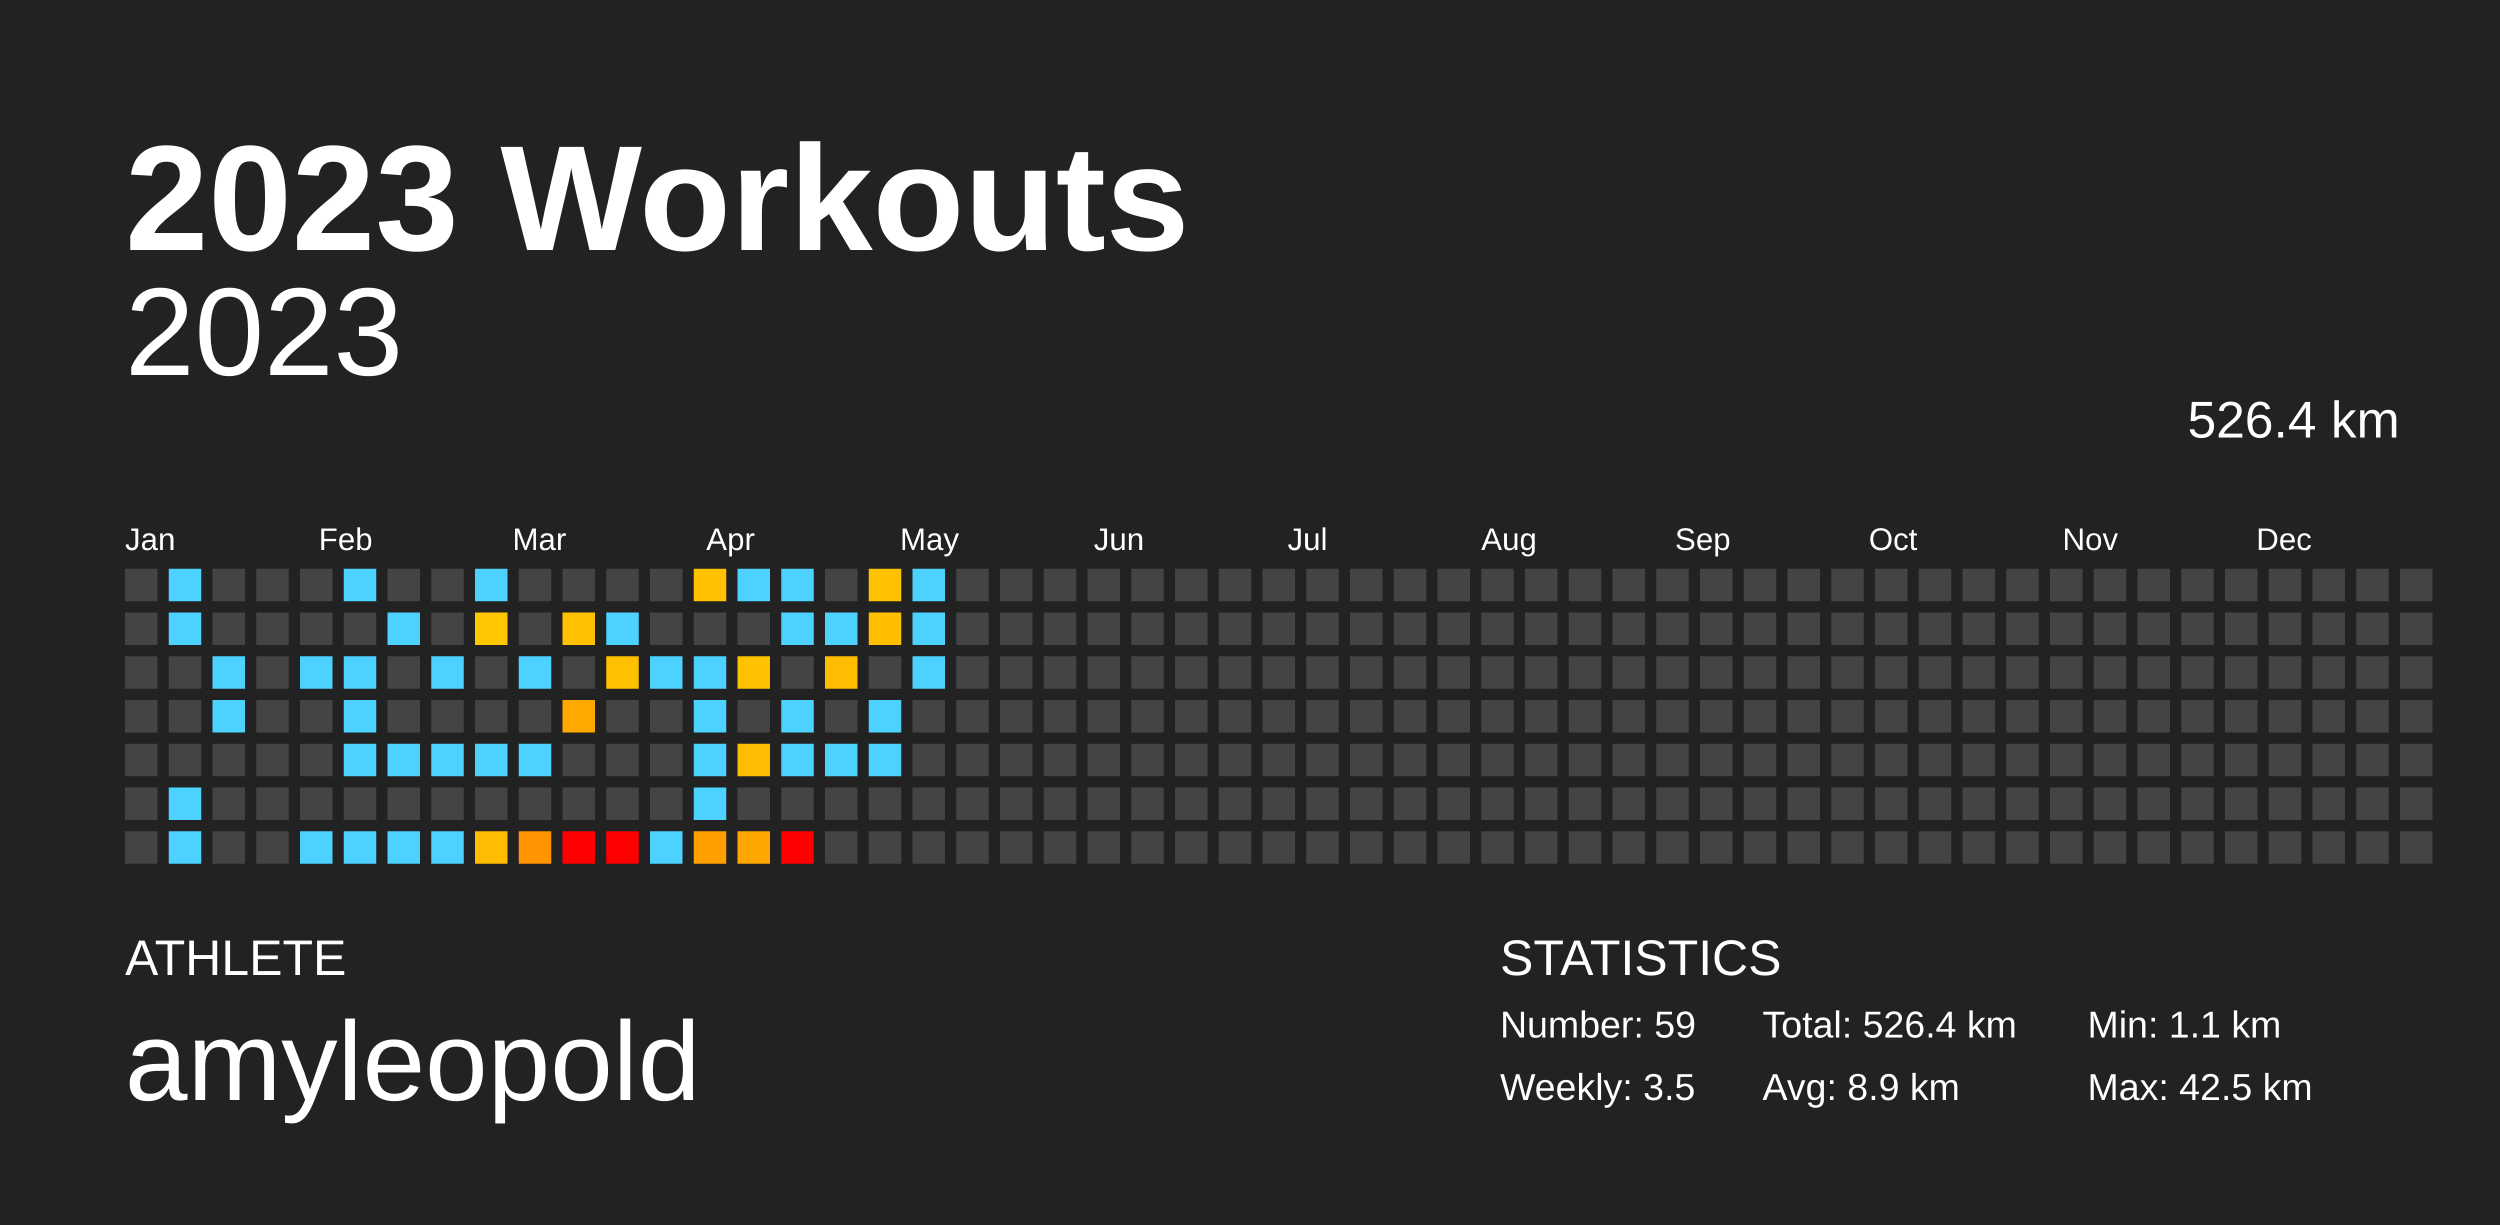
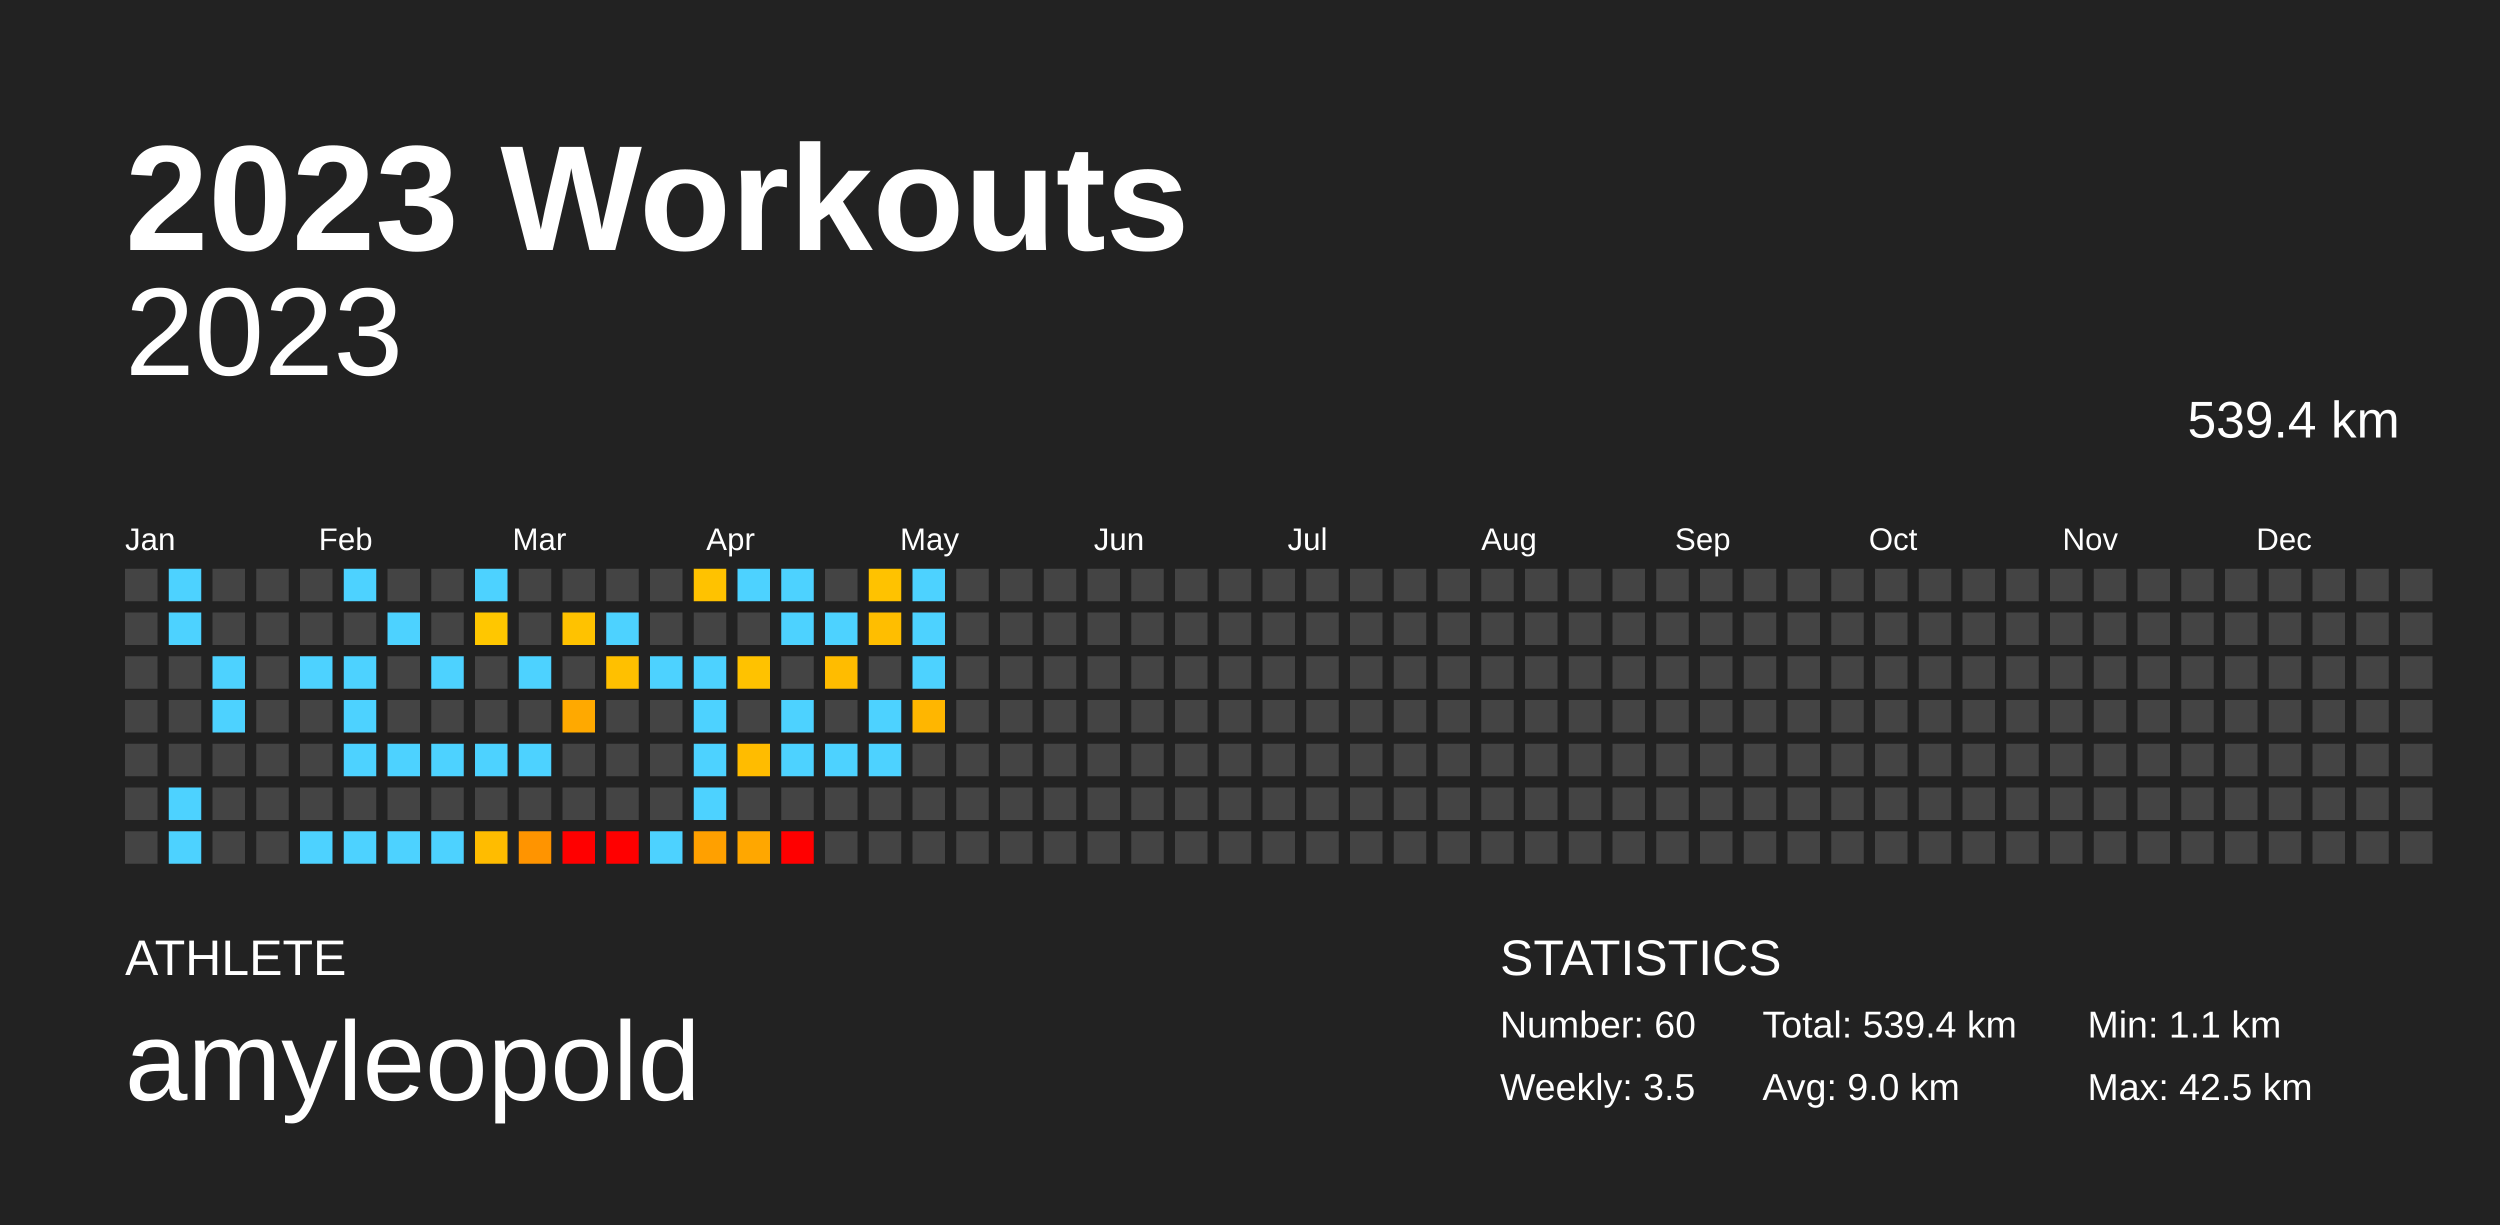
<svg xmlns="http://www.w3.org/2000/svg" baseProfile="full" height="98mm" version="1.1" viewBox="0,0,200,98" width="200mm">
  <defs />
  <rect fill="#222222" height="98" width="200" x="0" y="0" />
  <text fill="#FFFFFF" style="font-size:12px; font-family:Arial; font-weight:bold;" x="10" y="20">2023 Workouts</text>
  <text fill="#FFFFFF" style="font-size:4px; font-family:Arial" x="10" y="78">ATHLETE</text>
  <text fill="#FFFFFF" style="font-size:9px; font-family:Arial" x="10" y="88">amyleopold</text>
  <text fill="#FFFFFF" style="font-size:4px; font-family:Arial" x="120" y="78">STATISTICS</text>
-   <text fill="#FFFFFF" style="font-size:3px; font-family:Arial" x="120" y="83">Number: 59</text>
+   <text fill="#FFFFFF" style="font-size:3px; font-family:Arial" x="120" y="83">Number: 60</text>
  <text fill="#FFFFFF" style="font-size:3px; font-family:Arial" x="120" y="88">Weekly: 3.5</text>
-   <text fill="#FFFFFF" style="font-size:3px; font-family:Arial" x="141" y="83">Total: 526.4 km</text>
-   <text fill="#FFFFFF" style="font-size:3px; font-family:Arial" x="141" y="88">Avg: 8.9 km</text>
+   <text fill="#FFFFFF" style="font-size:3px; font-family:Arial" x="141" y="83">Total: 539.4 km</text>
+   <text fill="#FFFFFF" style="font-size:3px; font-family:Arial" x="141" y="88">Avg: 9.0 km</text>
  <text fill="#FFFFFF" style="font-size:3px; font-family:Arial" x="167" y="83">Min: 1.1 km</text>
  <text fill="#FFFFFF" style="font-size:3px; font-family:Arial" x="167" y="88">Max: 42.5 km</text>
  <text alignment-baseline="hanging" fill="#FFFFFF" style="font-size:10.0px; font-family:Arial;" x="10" y="30">2023</text>
-   <text alignment-baseline="hanging" fill="#FFFFFF" style="font-size:4.125px; font-family:Arial;" x="175" y="35">526.4 km</text>
+   <text alignment-baseline="hanging" fill="#FFFFFF" style="font-size:4.125px; font-family:Arial;" x="175" y="35">539.4 km</text>
  <text fill="#FFFFFF" style="font-size:2.5px; font-family:Arial" x="10.0" y="44">Jan</text>
  <text fill="#FFFFFF" style="font-size:2.5px; font-family:Arial" x="25.5" y="44">Feb</text>
  <text fill="#FFFFFF" style="font-size:2.5px; font-family:Arial" x="41.0" y="44">Mar</text>
  <text fill="#FFFFFF" style="font-size:2.5px; font-family:Arial" x="56.5" y="44">Apr</text>
  <text fill="#FFFFFF" style="font-size:2.5px; font-family:Arial" x="72.0" y="44">May</text>
  <text fill="#FFFFFF" style="font-size:2.5px; font-family:Arial" x="87.5" y="44">Jun</text>
  <text fill="#FFFFFF" style="font-size:2.5px; font-family:Arial" x="103.0" y="44">Jul</text>
  <text fill="#FFFFFF" style="font-size:2.5px; font-family:Arial" x="118.5" y="44">Aug</text>
  <text fill="#FFFFFF" style="font-size:2.5px; font-family:Arial" x="134.0" y="44">Sep</text>
  <text fill="#FFFFFF" style="font-size:2.5px; font-family:Arial" x="149.5" y="44">Oct</text>
  <text fill="#FFFFFF" style="font-size:2.5px; font-family:Arial" x="165.0" y="44">Nov</text>
  <text fill="#FFFFFF" style="font-size:2.5px; font-family:Arial" x="180.5" y="44">Dec</text>
  <rect fill="#444444" height="2.6" width="2.6" x="10.0" y="45.5" />
  <rect fill="#444444" height="2.6" width="2.6" x="10.0" y="49.0" />
  <rect fill="#444444" height="2.6" width="2.6" x="10.0" y="52.5" />
  <rect fill="#444444" height="2.6" width="2.6" x="10.0" y="56.0" />
  <rect fill="#444444" height="2.6" width="2.6" x="10.0" y="59.5" />
  <rect fill="#444444" height="2.6" width="2.6" x="10.0" y="63.0" />
  <rect fill="#444444" height="2.6" width="2.6" x="10.0" y="66.5" />
  <rect fill="#4dd2ff" height="2.6" width="2.6" x="13.5" y="45.5" />
  <rect fill="#4dd2ff" height="2.6" width="2.6" x="13.5" y="49.0" />
  <rect fill="#444444" height="2.6" width="2.6" x="13.5" y="52.5" />
  <rect fill="#444444" height="2.6" width="2.6" x="13.5" y="56.0" />
  <rect fill="#444444" height="2.6" width="2.6" x="13.5" y="59.5" />
  <rect fill="#4dd2ff" height="2.6" width="2.6" x="13.5" y="63.0" />
  <rect fill="#4dd2ff" height="2.6" width="2.6" x="13.5" y="66.5" />
  <rect fill="#444444" height="2.6" width="2.6" x="17.0" y="45.5" />
  <rect fill="#444444" height="2.6" width="2.6" x="17.0" y="49.0" />
  <rect fill="#4dd2ff" height="2.6" width="2.6" x="17.0" y="52.5" />
  <rect fill="#4dd2ff" height="2.6" width="2.6" x="17.0" y="56.0" />
  <rect fill="#444444" height="2.6" width="2.6" x="17.0" y="59.5" />
  <rect fill="#444444" height="2.6" width="2.6" x="17.0" y="63.0" />
  <rect fill="#444444" height="2.6" width="2.6" x="17.0" y="66.5" />
  <rect fill="#444444" height="2.6" width="2.6" x="20.5" y="45.5" />
  <rect fill="#444444" height="2.6" width="2.6" x="20.5" y="49.0" />
  <rect fill="#444444" height="2.6" width="2.6" x="20.5" y="52.5" />
  <rect fill="#444444" height="2.6" width="2.6" x="20.5" y="56.0" />
  <rect fill="#444444" height="2.6" width="2.6" x="20.5" y="59.5" />
  <rect fill="#444444" height="2.6" width="2.6" x="20.5" y="63.0" />
  <rect fill="#444444" height="2.6" width="2.6" x="20.5" y="66.5" />
  <rect fill="#444444" height="2.6" width="2.6" x="24.0" y="45.5" />
  <rect fill="#444444" height="2.6" width="2.6" x="24.0" y="49.0" />
  <rect fill="#4dd2ff" height="2.6" width="2.6" x="24.0" y="52.5" />
  <rect fill="#444444" height="2.6" width="2.6" x="24.0" y="56.0" />
  <rect fill="#444444" height="2.6" width="2.6" x="24.0" y="59.5" />
  <rect fill="#444444" height="2.6" width="2.6" x="24.0" y="63.0" />
  <rect fill="#4dd2ff" height="2.6" width="2.6" x="24.0" y="66.5" />
  <rect fill="#4dd2ff" height="2.6" width="2.6" x="27.5" y="45.5" />
  <rect fill="#444444" height="2.6" width="2.6" x="27.5" y="49.0" />
  <rect fill="#4dd2ff" height="2.6" width="2.6" x="27.5" y="52.5" />
  <rect fill="#4dd2ff" height="2.6" width="2.6" x="27.5" y="56.0" />
  <rect fill="#4dd2ff" height="2.6" width="2.6" x="27.5" y="59.5" />
  <rect fill="#444444" height="2.6" width="2.6" x="27.5" y="63.0" />
  <rect fill="#4dd2ff" height="2.6" width="2.6" x="27.5" y="66.5" />
  <rect fill="#444444" height="2.6" width="2.6" x="31.0" y="45.5" />
  <rect fill="#4dd2ff" height="2.6" width="2.6" x="31.0" y="49.0" />
  <rect fill="#444444" height="2.6" width="2.6" x="31.0" y="52.5" />
  <rect fill="#444444" height="2.6" width="2.6" x="31.0" y="56.0" />
  <rect fill="#4dd2ff" height="2.6" width="2.6" x="31.0" y="59.5" />
  <rect fill="#444444" height="2.6" width="2.6" x="31.0" y="63.0" />
  <rect fill="#4dd2ff" height="2.6" width="2.6" x="31.0" y="66.5" />
  <rect fill="#444444" height="2.6" width="2.6" x="34.5" y="45.5" />
  <rect fill="#444444" height="2.6" width="2.6" x="34.5" y="49.0" />
  <rect fill="#4dd2ff" height="2.6" width="2.6" x="34.5" y="52.5" />
  <rect fill="#444444" height="2.6" width="2.6" x="34.5" y="56.0" />
  <rect fill="#4dd2ff" height="2.6" width="2.6" x="34.5" y="59.5" />
  <rect fill="#444444" height="2.6" width="2.6" x="34.5" y="63.0" />
  <rect fill="#4dd2ff" height="2.6" width="2.6" x="34.5" y="66.5" />
  <rect fill="#4dd2ff" height="2.6" width="2.6" x="38.0" y="45.5" />
  <rect fill="#ffc700" height="2.6" width="2.6" x="38.0" y="49.0" />
  <rect fill="#444444" height="2.6" width="2.6" x="38.0" y="52.5" />
  <rect fill="#444444" height="2.6" width="2.6" x="38.0" y="56.0" />
  <rect fill="#4dd2ff" height="2.6" width="2.6" x="38.0" y="59.5" />
  <rect fill="#444444" height="2.6" width="2.6" x="38.0" y="63.0" />
  <rect fill="#ffbc00" height="2.6" width="2.6" x="38.0" y="66.5" />
  <rect fill="#444444" height="2.6" width="2.6" x="41.5" y="45.5" />
  <rect fill="#444444" height="2.6" width="2.6" x="41.5" y="49.0" />
  <rect fill="#4dd2ff" height="2.6" width="2.6" x="41.5" y="52.5" />
  <rect fill="#444444" height="2.6" width="2.6" x="41.5" y="56.0" />
  <rect fill="#4dd2ff" height="2.6" width="2.6" x="41.5" y="59.5" />
  <rect fill="#444444" height="2.6" width="2.6" x="41.5" y="63.0" />
  <rect fill="#ff9400" height="2.6" width="2.6" x="41.5" y="66.5" />
  <rect fill="#444444" height="2.6" width="2.6" x="45.0" y="45.5" />
  <rect fill="#ffc200" height="2.6" width="2.6" x="45.0" y="49.0" />
  <rect fill="#444444" height="2.6" width="2.6" x="45.0" y="52.5" />
  <rect fill="#ffa900" height="2.6" width="2.6" x="45.0" y="56.0" />
  <rect fill="#444444" height="2.6" width="2.6" x="45.0" y="59.5" />
  <rect fill="#444444" height="2.6" width="2.6" x="45.0" y="63.0" />
  <rect fill="red" height="2.6" width="2.6" x="45.0" y="66.5" />
  <rect fill="#444444" height="2.6" width="2.6" x="48.5" y="45.5" />
  <rect fill="#4dd2ff" height="2.6" width="2.6" x="48.5" y="49.0" />
  <rect fill="#ffc000" height="2.6" width="2.6" x="48.5" y="52.5" />
  <rect fill="#444444" height="2.6" width="2.6" x="48.5" y="56.0" />
  <rect fill="#444444" height="2.6" width="2.6" x="48.5" y="59.5" />
  <rect fill="#444444" height="2.6" width="2.6" x="48.5" y="63.0" />
  <rect fill="red" height="2.6" width="2.6" x="48.5" y="66.5" />
  <rect fill="#444444" height="2.6" width="2.6" x="52.0" y="45.5" />
  <rect fill="#444444" height="2.6" width="2.6" x="52.0" y="49.0" />
  <rect fill="#4dd2ff" height="2.6" width="2.6" x="52.0" y="52.5" />
  <rect fill="#444444" height="2.6" width="2.6" x="52.0" y="56.0" />
  <rect fill="#444444" height="2.6" width="2.6" x="52.0" y="59.5" />
  <rect fill="#444444" height="2.6" width="2.6" x="52.0" y="63.0" />
  <rect fill="#4dd2ff" height="2.6" width="2.6" x="52.0" y="66.5" />
  <rect fill="#ffc200" height="2.6" width="2.6" x="55.5" y="45.5" />
  <rect fill="#444444" height="2.6" width="2.6" x="55.5" y="49.0" />
  <rect fill="#4dd2ff" height="2.6" width="2.6" x="55.5" y="52.5" />
  <rect fill="#4dd2ff" height="2.6" width="2.6" x="55.5" y="56.0" />
  <rect fill="#4dd2ff" height="2.6" width="2.6" x="55.5" y="59.5" />
  <rect fill="#4dd2ff" height="2.6" width="2.6" x="55.5" y="63.0" />
  <rect fill="#ffa000" height="2.6" width="2.6" x="55.5" y="66.5" />
  <rect fill="#4dd2ff" height="2.6" width="2.6" x="59.0" y="45.5" />
  <rect fill="#444444" height="2.6" width="2.6" x="59.0" y="49.0" />
  <rect fill="#ffc200" height="2.6" width="2.6" x="59.0" y="52.5" />
  <rect fill="#444444" height="2.6" width="2.6" x="59.0" y="56.0" />
  <rect fill="#ffbc00" height="2.6" width="2.6" x="59.0" y="59.5" />
  <rect fill="#444444" height="2.6" width="2.6" x="59.0" y="63.0" />
  <rect fill="#ffa700" height="2.6" width="2.6" x="59.0" y="66.5" />
  <rect fill="#4dd2ff" height="2.6" width="2.6" x="62.5" y="45.5" />
  <rect fill="#4dd2ff" height="2.6" width="2.6" x="62.5" y="49.0" />
  <rect fill="#444444" height="2.6" width="2.6" x="62.5" y="52.5" />
  <rect fill="#4dd2ff" height="2.6" width="2.6" x="62.5" y="56.0" />
  <rect fill="#4dd2ff" height="2.6" width="2.6" x="62.5" y="59.5" />
  <rect fill="#444444" height="2.6" width="2.6" x="62.5" y="63.0" />
  <rect fill="red" height="2.6" width="2.6" x="62.5" y="66.5" />
  <rect fill="#444444" height="2.6" width="2.6" x="66.0" y="45.5" />
  <rect fill="#4dd2ff" height="2.6" width="2.6" x="66.0" y="49.0" />
  <rect fill="#ffbc00" height="2.6" width="2.6" x="66.0" y="52.5" />
  <rect fill="#444444" height="2.6" width="2.6" x="66.0" y="56.0" />
  <rect fill="#4dd2ff" height="2.6" width="2.6" x="66.0" y="59.5" />
  <rect fill="#444444" height="2.6" width="2.6" x="66.0" y="63.0" />
  <rect fill="#444444" height="2.6" width="2.6" x="66.0" y="66.5" />
  <rect fill="#ffc200" height="2.6" width="2.6" x="69.5" y="45.5" />
  <rect fill="#ffbe00" height="2.6" width="2.6" x="69.5" y="49.0" />
  <rect fill="#444444" height="2.6" width="2.6" x="69.5" y="52.5" />
  <rect fill="#4dd2ff" height="2.6" width="2.6" x="69.5" y="56.0" />
  <rect fill="#4dd2ff" height="2.6" width="2.6" x="69.5" y="59.5" />
  <rect fill="#444444" height="2.6" width="2.6" x="69.5" y="63.0" />
  <rect fill="#444444" height="2.6" width="2.6" x="69.5" y="66.5" />
  <rect fill="#4dd2ff" height="2.6" width="2.6" x="73.0" y="45.5" />
  <rect fill="#4dd2ff" height="2.6" width="2.6" x="73.0" y="49.0" />
  <rect fill="#4dd2ff" height="2.6" width="2.6" x="73.0" y="52.5" />
-   <rect fill="#444444" height="2.6" width="2.6" x="73.0" y="56.0" />
+   <rect fill="#ffb600" height="2.6" width="2.6" x="73.0" y="56.0" />
  <rect fill="#444444" height="2.6" width="2.6" x="73.0" y="59.5" />
  <rect fill="#444444" height="2.6" width="2.6" x="73.0" y="63.0" />
  <rect fill="#444444" height="2.6" width="2.6" x="73.0" y="66.5" />
  <rect fill="#444444" height="2.6" width="2.6" x="76.5" y="45.5" />
  <rect fill="#444444" height="2.6" width="2.6" x="76.5" y="49.0" />
  <rect fill="#444444" height="2.6" width="2.6" x="76.5" y="52.5" />
  <rect fill="#444444" height="2.6" width="2.6" x="76.5" y="56.0" />
  <rect fill="#444444" height="2.6" width="2.6" x="76.5" y="59.5" />
  <rect fill="#444444" height="2.6" width="2.6" x="76.5" y="63.0" />
  <rect fill="#444444" height="2.6" width="2.6" x="76.5" y="66.5" />
  <rect fill="#444444" height="2.6" width="2.6" x="80.0" y="45.5" />
  <rect fill="#444444" height="2.6" width="2.6" x="80.0" y="49.0" />
  <rect fill="#444444" height="2.6" width="2.6" x="80.0" y="52.5" />
  <rect fill="#444444" height="2.6" width="2.6" x="80.0" y="56.0" />
  <rect fill="#444444" height="2.6" width="2.6" x="80.0" y="59.5" />
  <rect fill="#444444" height="2.6" width="2.6" x="80.0" y="63.0" />
  <rect fill="#444444" height="2.6" width="2.6" x="80.0" y="66.5" />
  <rect fill="#444444" height="2.6" width="2.6" x="83.5" y="45.5" />
  <rect fill="#444444" height="2.6" width="2.6" x="83.5" y="49.0" />
  <rect fill="#444444" height="2.6" width="2.6" x="83.5" y="52.5" />
  <rect fill="#444444" height="2.6" width="2.6" x="83.5" y="56.0" />
  <rect fill="#444444" height="2.6" width="2.6" x="83.5" y="59.5" />
  <rect fill="#444444" height="2.6" width="2.6" x="83.5" y="63.0" />
  <rect fill="#444444" height="2.6" width="2.6" x="83.5" y="66.5" />
  <rect fill="#444444" height="2.6" width="2.6" x="87.0" y="45.5" />
  <rect fill="#444444" height="2.6" width="2.6" x="87.0" y="49.0" />
  <rect fill="#444444" height="2.6" width="2.6" x="87.0" y="52.5" />
  <rect fill="#444444" height="2.6" width="2.6" x="87.0" y="56.0" />
  <rect fill="#444444" height="2.6" width="2.6" x="87.0" y="59.5" />
  <rect fill="#444444" height="2.6" width="2.6" x="87.0" y="63.0" />
  <rect fill="#444444" height="2.6" width="2.6" x="87.0" y="66.5" />
  <rect fill="#444444" height="2.6" width="2.6" x="90.5" y="45.5" />
  <rect fill="#444444" height="2.6" width="2.6" x="90.5" y="49.0" />
  <rect fill="#444444" height="2.6" width="2.6" x="90.5" y="52.5" />
  <rect fill="#444444" height="2.6" width="2.6" x="90.5" y="56.0" />
  <rect fill="#444444" height="2.6" width="2.6" x="90.5" y="59.5" />
  <rect fill="#444444" height="2.6" width="2.6" x="90.5" y="63.0" />
  <rect fill="#444444" height="2.6" width="2.6" x="90.5" y="66.5" />
  <rect fill="#444444" height="2.6" width="2.6" x="94.0" y="45.5" />
  <rect fill="#444444" height="2.6" width="2.6" x="94.0" y="49.0" />
  <rect fill="#444444" height="2.6" width="2.6" x="94.0" y="52.5" />
  <rect fill="#444444" height="2.6" width="2.6" x="94.0" y="56.0" />
  <rect fill="#444444" height="2.6" width="2.6" x="94.0" y="59.5" />
  <rect fill="#444444" height="2.6" width="2.6" x="94.0" y="63.0" />
  <rect fill="#444444" height="2.6" width="2.6" x="94.0" y="66.5" />
  <rect fill="#444444" height="2.6" width="2.6" x="97.5" y="45.5" />
  <rect fill="#444444" height="2.6" width="2.6" x="97.5" y="49.0" />
  <rect fill="#444444" height="2.6" width="2.6" x="97.5" y="52.5" />
  <rect fill="#444444" height="2.6" width="2.6" x="97.5" y="56.0" />
  <rect fill="#444444" height="2.6" width="2.6" x="97.5" y="59.5" />
  <rect fill="#444444" height="2.6" width="2.6" x="97.5" y="63.0" />
  <rect fill="#444444" height="2.6" width="2.6" x="97.5" y="66.5" />
  <rect fill="#444444" height="2.6" width="2.6" x="101.0" y="45.5" />
  <rect fill="#444444" height="2.6" width="2.6" x="101.0" y="49.0" />
  <rect fill="#444444" height="2.6" width="2.6" x="101.0" y="52.5" />
  <rect fill="#444444" height="2.6" width="2.6" x="101.0" y="56.0" />
  <rect fill="#444444" height="2.6" width="2.6" x="101.0" y="59.5" />
  <rect fill="#444444" height="2.6" width="2.6" x="101.0" y="63.0" />
  <rect fill="#444444" height="2.6" width="2.6" x="101.0" y="66.5" />
  <rect fill="#444444" height="2.6" width="2.6" x="104.5" y="45.5" />
  <rect fill="#444444" height="2.6" width="2.6" x="104.5" y="49.0" />
  <rect fill="#444444" height="2.6" width="2.6" x="104.5" y="52.5" />
  <rect fill="#444444" height="2.6" width="2.6" x="104.5" y="56.0" />
  <rect fill="#444444" height="2.6" width="2.6" x="104.5" y="59.5" />
  <rect fill="#444444" height="2.6" width="2.6" x="104.5" y="63.0" />
  <rect fill="#444444" height="2.6" width="2.6" x="104.5" y="66.5" />
  <rect fill="#444444" height="2.6" width="2.6" x="108.0" y="45.5" />
  <rect fill="#444444" height="2.6" width="2.6" x="108.0" y="49.0" />
  <rect fill="#444444" height="2.6" width="2.6" x="108.0" y="52.5" />
  <rect fill="#444444" height="2.6" width="2.6" x="108.0" y="56.0" />
  <rect fill="#444444" height="2.6" width="2.6" x="108.0" y="59.5" />
  <rect fill="#444444" height="2.6" width="2.6" x="108.0" y="63.0" />
  <rect fill="#444444" height="2.6" width="2.6" x="108.0" y="66.5" />
  <rect fill="#444444" height="2.6" width="2.6" x="111.5" y="45.5" />
  <rect fill="#444444" height="2.6" width="2.6" x="111.5" y="49.0" />
  <rect fill="#444444" height="2.6" width="2.6" x="111.5" y="52.5" />
  <rect fill="#444444" height="2.6" width="2.6" x="111.5" y="56.0" />
  <rect fill="#444444" height="2.6" width="2.6" x="111.5" y="59.5" />
  <rect fill="#444444" height="2.6" width="2.6" x="111.5" y="63.0" />
  <rect fill="#444444" height="2.6" width="2.6" x="111.5" y="66.5" />
  <rect fill="#444444" height="2.6" width="2.6" x="115.0" y="45.5" />
  <rect fill="#444444" height="2.6" width="2.6" x="115.0" y="49.0" />
  <rect fill="#444444" height="2.6" width="2.6" x="115.0" y="52.5" />
  <rect fill="#444444" height="2.6" width="2.6" x="115.0" y="56.0" />
  <rect fill="#444444" height="2.6" width="2.6" x="115.0" y="59.5" />
  <rect fill="#444444" height="2.6" width="2.6" x="115.0" y="63.0" />
  <rect fill="#444444" height="2.6" width="2.6" x="115.0" y="66.5" />
  <rect fill="#444444" height="2.6" width="2.6" x="118.5" y="45.5" />
  <rect fill="#444444" height="2.6" width="2.6" x="118.5" y="49.0" />
  <rect fill="#444444" height="2.6" width="2.6" x="118.5" y="52.5" />
  <rect fill="#444444" height="2.6" width="2.6" x="118.5" y="56.0" />
  <rect fill="#444444" height="2.6" width="2.6" x="118.5" y="59.5" />
  <rect fill="#444444" height="2.6" width="2.6" x="118.5" y="63.0" />
  <rect fill="#444444" height="2.6" width="2.6" x="118.5" y="66.5" />
  <rect fill="#444444" height="2.6" width="2.6" x="122.0" y="45.5" />
  <rect fill="#444444" height="2.6" width="2.6" x="122.0" y="49.0" />
  <rect fill="#444444" height="2.6" width="2.6" x="122.0" y="52.5" />
  <rect fill="#444444" height="2.6" width="2.6" x="122.0" y="56.0" />
  <rect fill="#444444" height="2.6" width="2.6" x="122.0" y="59.5" />
  <rect fill="#444444" height="2.6" width="2.6" x="122.0" y="63.0" />
  <rect fill="#444444" height="2.6" width="2.6" x="122.0" y="66.5" />
  <rect fill="#444444" height="2.6" width="2.6" x="125.5" y="45.5" />
  <rect fill="#444444" height="2.6" width="2.6" x="125.5" y="49.0" />
  <rect fill="#444444" height="2.6" width="2.6" x="125.5" y="52.5" />
  <rect fill="#444444" height="2.6" width="2.6" x="125.5" y="56.0" />
  <rect fill="#444444" height="2.6" width="2.6" x="125.5" y="59.5" />
  <rect fill="#444444" height="2.6" width="2.6" x="125.5" y="63.0" />
  <rect fill="#444444" height="2.6" width="2.6" x="125.5" y="66.5" />
  <rect fill="#444444" height="2.6" width="2.6" x="129.0" y="45.5" />
  <rect fill="#444444" height="2.6" width="2.6" x="129.0" y="49.0" />
  <rect fill="#444444" height="2.6" width="2.6" x="129.0" y="52.5" />
  <rect fill="#444444" height="2.6" width="2.6" x="129.0" y="56.0" />
  <rect fill="#444444" height="2.6" width="2.6" x="129.0" y="59.5" />
  <rect fill="#444444" height="2.6" width="2.6" x="129.0" y="63.0" />
  <rect fill="#444444" height="2.6" width="2.6" x="129.0" y="66.5" />
  <rect fill="#444444" height="2.6" width="2.6" x="132.5" y="45.5" />
  <rect fill="#444444" height="2.6" width="2.6" x="132.5" y="49.0" />
  <rect fill="#444444" height="2.6" width="2.6" x="132.5" y="52.5" />
  <rect fill="#444444" height="2.6" width="2.6" x="132.5" y="56.0" />
  <rect fill="#444444" height="2.6" width="2.6" x="132.5" y="59.5" />
  <rect fill="#444444" height="2.6" width="2.6" x="132.5" y="63.0" />
  <rect fill="#444444" height="2.6" width="2.6" x="132.5" y="66.5" />
  <rect fill="#444444" height="2.6" width="2.6" x="136.0" y="45.5" />
  <rect fill="#444444" height="2.6" width="2.6" x="136.0" y="49.0" />
  <rect fill="#444444" height="2.6" width="2.6" x="136.0" y="52.5" />
  <rect fill="#444444" height="2.6" width="2.6" x="136.0" y="56.0" />
  <rect fill="#444444" height="2.6" width="2.6" x="136.0" y="59.5" />
  <rect fill="#444444" height="2.6" width="2.6" x="136.0" y="63.0" />
  <rect fill="#444444" height="2.6" width="2.6" x="136.0" y="66.5" />
  <rect fill="#444444" height="2.6" width="2.6" x="139.5" y="45.5" />
  <rect fill="#444444" height="2.6" width="2.6" x="139.5" y="49.0" />
  <rect fill="#444444" height="2.6" width="2.6" x="139.5" y="52.5" />
  <rect fill="#444444" height="2.6" width="2.6" x="139.5" y="56.0" />
  <rect fill="#444444" height="2.6" width="2.6" x="139.5" y="59.5" />
  <rect fill="#444444" height="2.6" width="2.6" x="139.5" y="63.0" />
  <rect fill="#444444" height="2.6" width="2.6" x="139.5" y="66.5" />
  <rect fill="#444444" height="2.6" width="2.6" x="143.0" y="45.5" />
  <rect fill="#444444" height="2.6" width="2.6" x="143.0" y="49.0" />
  <rect fill="#444444" height="2.6" width="2.6" x="143.0" y="52.5" />
  <rect fill="#444444" height="2.6" width="2.6" x="143.0" y="56.0" />
  <rect fill="#444444" height="2.6" width="2.6" x="143.0" y="59.5" />
  <rect fill="#444444" height="2.6" width="2.6" x="143.0" y="63.0" />
  <rect fill="#444444" height="2.6" width="2.6" x="143.0" y="66.5" />
  <rect fill="#444444" height="2.6" width="2.6" x="146.5" y="45.5" />
  <rect fill="#444444" height="2.6" width="2.6" x="146.5" y="49.0" />
  <rect fill="#444444" height="2.6" width="2.6" x="146.5" y="52.5" />
  <rect fill="#444444" height="2.6" width="2.6" x="146.5" y="56.0" />
  <rect fill="#444444" height="2.6" width="2.6" x="146.5" y="59.5" />
  <rect fill="#444444" height="2.6" width="2.6" x="146.5" y="63.0" />
  <rect fill="#444444" height="2.6" width="2.6" x="146.5" y="66.5" />
  <rect fill="#444444" height="2.6" width="2.6" x="150.0" y="45.5" />
  <rect fill="#444444" height="2.6" width="2.6" x="150.0" y="49.0" />
  <rect fill="#444444" height="2.6" width="2.6" x="150.0" y="52.5" />
  <rect fill="#444444" height="2.6" width="2.6" x="150.0" y="56.0" />
  <rect fill="#444444" height="2.6" width="2.6" x="150.0" y="59.5" />
  <rect fill="#444444" height="2.6" width="2.6" x="150.0" y="63.0" />
  <rect fill="#444444" height="2.6" width="2.6" x="150.0" y="66.5" />
  <rect fill="#444444" height="2.6" width="2.6" x="153.5" y="45.5" />
  <rect fill="#444444" height="2.6" width="2.6" x="153.5" y="49.0" />
  <rect fill="#444444" height="2.6" width="2.6" x="153.5" y="52.5" />
  <rect fill="#444444" height="2.6" width="2.6" x="153.5" y="56.0" />
  <rect fill="#444444" height="2.6" width="2.6" x="153.5" y="59.5" />
  <rect fill="#444444" height="2.6" width="2.6" x="153.5" y="63.0" />
  <rect fill="#444444" height="2.6" width="2.6" x="153.5" y="66.5" />
  <rect fill="#444444" height="2.6" width="2.6" x="157.0" y="45.5" />
  <rect fill="#444444" height="2.6" width="2.6" x="157.0" y="49.0" />
  <rect fill="#444444" height="2.6" width="2.6" x="157.0" y="52.5" />
  <rect fill="#444444" height="2.6" width="2.6" x="157.0" y="56.0" />
  <rect fill="#444444" height="2.6" width="2.6" x="157.0" y="59.5" />
  <rect fill="#444444" height="2.6" width="2.6" x="157.0" y="63.0" />
  <rect fill="#444444" height="2.6" width="2.6" x="157.0" y="66.5" />
  <rect fill="#444444" height="2.6" width="2.6" x="160.5" y="45.5" />
  <rect fill="#444444" height="2.6" width="2.6" x="160.5" y="49.0" />
  <rect fill="#444444" height="2.6" width="2.6" x="160.5" y="52.5" />
  <rect fill="#444444" height="2.6" width="2.6" x="160.5" y="56.0" />
  <rect fill="#444444" height="2.6" width="2.6" x="160.5" y="59.5" />
  <rect fill="#444444" height="2.6" width="2.6" x="160.5" y="63.0" />
  <rect fill="#444444" height="2.6" width="2.6" x="160.5" y="66.5" />
  <rect fill="#444444" height="2.6" width="2.6" x="164.0" y="45.5" />
  <rect fill="#444444" height="2.6" width="2.6" x="164.0" y="49.0" />
  <rect fill="#444444" height="2.6" width="2.6" x="164.0" y="52.5" />
  <rect fill="#444444" height="2.6" width="2.6" x="164.0" y="56.0" />
  <rect fill="#444444" height="2.6" width="2.6" x="164.0" y="59.5" />
  <rect fill="#444444" height="2.6" width="2.6" x="164.0" y="63.0" />
  <rect fill="#444444" height="2.6" width="2.6" x="164.0" y="66.5" />
  <rect fill="#444444" height="2.6" width="2.6" x="167.5" y="45.5" />
  <rect fill="#444444" height="2.6" width="2.6" x="167.5" y="49.0" />
  <rect fill="#444444" height="2.6" width="2.6" x="167.5" y="52.5" />
  <rect fill="#444444" height="2.6" width="2.6" x="167.5" y="56.0" />
  <rect fill="#444444" height="2.6" width="2.6" x="167.5" y="59.5" />
  <rect fill="#444444" height="2.6" width="2.6" x="167.5" y="63.0" />
  <rect fill="#444444" height="2.6" width="2.6" x="167.5" y="66.5" />
  <rect fill="#444444" height="2.6" width="2.6" x="171.0" y="45.5" />
  <rect fill="#444444" height="2.6" width="2.6" x="171.0" y="49.0" />
  <rect fill="#444444" height="2.6" width="2.6" x="171.0" y="52.5" />
  <rect fill="#444444" height="2.6" width="2.6" x="171.0" y="56.0" />
  <rect fill="#444444" height="2.6" width="2.6" x="171.0" y="59.5" />
  <rect fill="#444444" height="2.6" width="2.6" x="171.0" y="63.0" />
  <rect fill="#444444" height="2.6" width="2.6" x="171.0" y="66.5" />
  <rect fill="#444444" height="2.6" width="2.6" x="174.5" y="45.5" />
  <rect fill="#444444" height="2.6" width="2.6" x="174.5" y="49.0" />
  <rect fill="#444444" height="2.6" width="2.6" x="174.5" y="52.5" />
  <rect fill="#444444" height="2.6" width="2.6" x="174.5" y="56.0" />
  <rect fill="#444444" height="2.6" width="2.6" x="174.5" y="59.5" />
  <rect fill="#444444" height="2.6" width="2.6" x="174.5" y="63.0" />
  <rect fill="#444444" height="2.6" width="2.6" x="174.5" y="66.5" />
  <rect fill="#444444" height="2.6" width="2.6" x="178.0" y="45.5" />
  <rect fill="#444444" height="2.6" width="2.6" x="178.0" y="49.0" />
  <rect fill="#444444" height="2.6" width="2.6" x="178.0" y="52.5" />
  <rect fill="#444444" height="2.6" width="2.6" x="178.0" y="56.0" />
  <rect fill="#444444" height="2.6" width="2.6" x="178.0" y="59.5" />
  <rect fill="#444444" height="2.6" width="2.6" x="178.0" y="63.0" />
  <rect fill="#444444" height="2.6" width="2.6" x="178.0" y="66.5" />
  <rect fill="#444444" height="2.6" width="2.6" x="181.5" y="45.5" />
  <rect fill="#444444" height="2.6" width="2.6" x="181.5" y="49.0" />
  <rect fill="#444444" height="2.6" width="2.6" x="181.5" y="52.5" />
  <rect fill="#444444" height="2.6" width="2.6" x="181.5" y="56.0" />
  <rect fill="#444444" height="2.6" width="2.6" x="181.5" y="59.5" />
  <rect fill="#444444" height="2.6" width="2.6" x="181.5" y="63.0" />
  <rect fill="#444444" height="2.6" width="2.6" x="181.5" y="66.5" />
  <rect fill="#444444" height="2.6" width="2.6" x="185.0" y="45.5" />
  <rect fill="#444444" height="2.6" width="2.6" x="185.0" y="49.0" />
  <rect fill="#444444" height="2.6" width="2.6" x="185.0" y="52.5" />
  <rect fill="#444444" height="2.6" width="2.6" x="185.0" y="56.0" />
  <rect fill="#444444" height="2.6" width="2.6" x="185.0" y="59.5" />
  <rect fill="#444444" height="2.6" width="2.6" x="185.0" y="63.0" />
  <rect fill="#444444" height="2.6" width="2.6" x="185.0" y="66.5" />
  <rect fill="#444444" height="2.6" width="2.6" x="188.5" y="45.5" />
  <rect fill="#444444" height="2.6" width="2.6" x="188.5" y="49.0" />
  <rect fill="#444444" height="2.6" width="2.6" x="188.5" y="52.5" />
  <rect fill="#444444" height="2.6" width="2.6" x="188.5" y="56.0" />
  <rect fill="#444444" height="2.6" width="2.6" x="188.5" y="59.5" />
  <rect fill="#444444" height="2.6" width="2.6" x="188.5" y="63.0" />
  <rect fill="#444444" height="2.6" width="2.6" x="188.5" y="66.5" />
  <rect fill="#444444" height="2.6" width="2.6" x="192.0" y="45.5" />
  <rect fill="#444444" height="2.6" width="2.6" x="192.0" y="49.0" />
  <rect fill="#444444" height="2.6" width="2.6" x="192.0" y="52.5" />
  <rect fill="#444444" height="2.6" width="2.6" x="192.0" y="56.0" />
  <rect fill="#444444" height="2.6" width="2.6" x="192.0" y="59.5" />
  <rect fill="#444444" height="2.6" width="2.6" x="192.0" y="63.0" />
  <rect fill="#444444" height="2.6" width="2.6" x="192.0" y="66.5" />
</svg>
